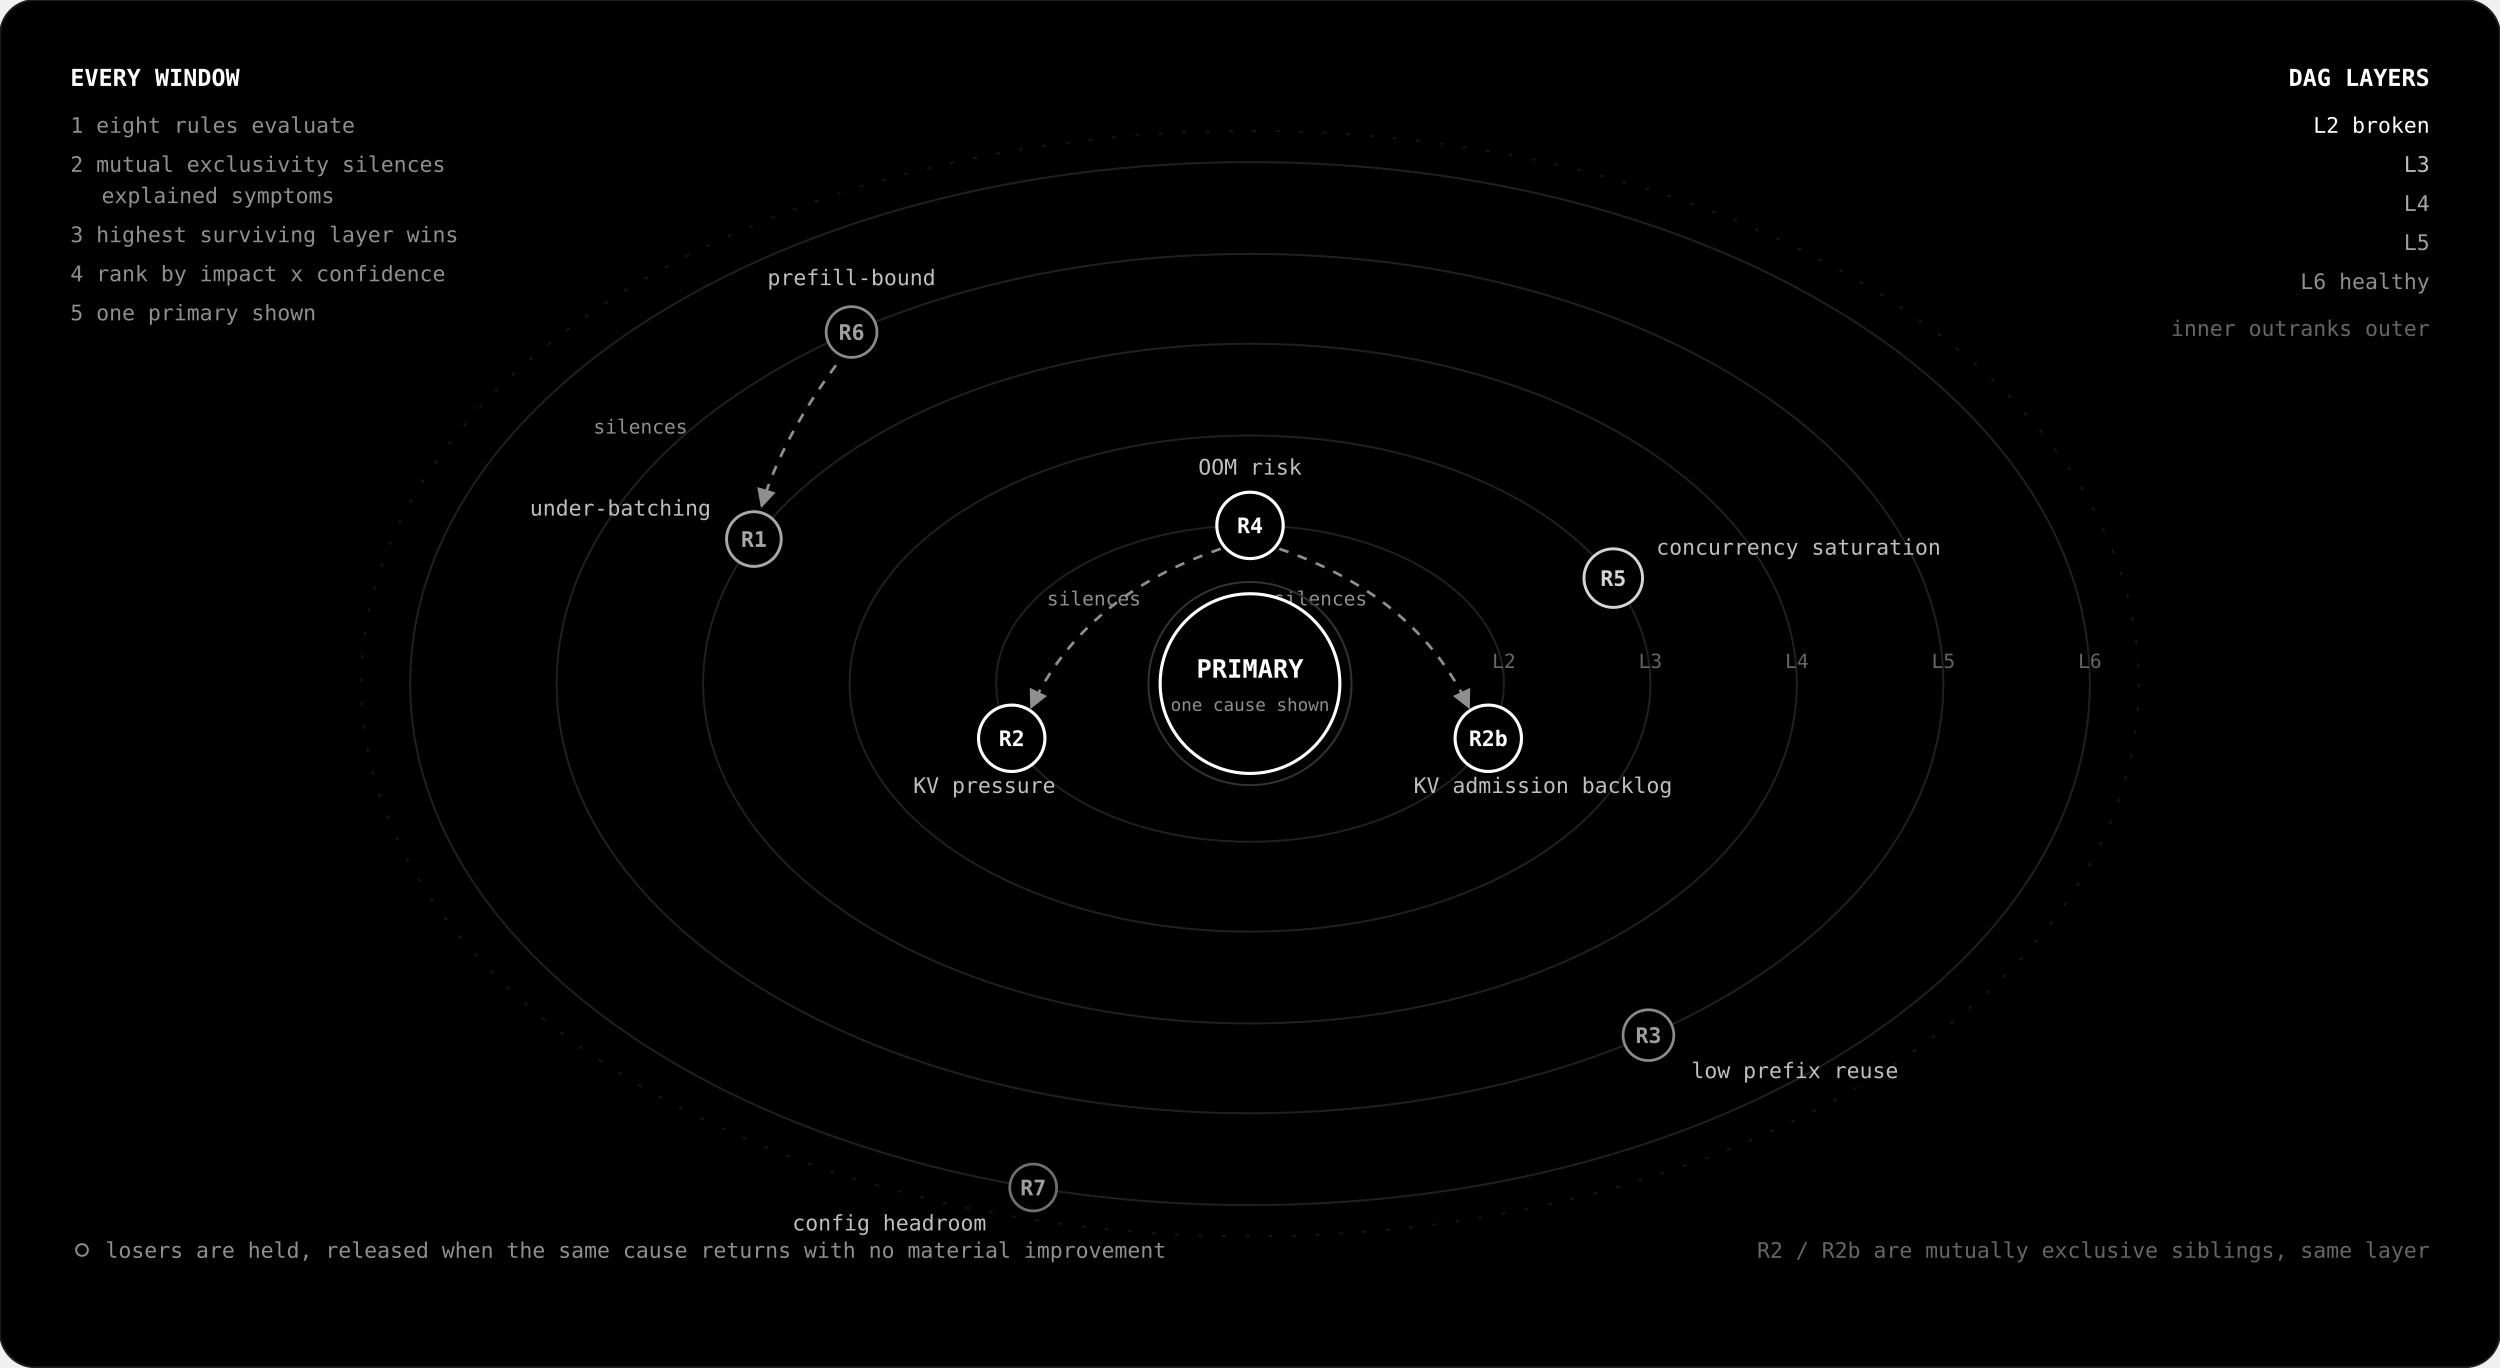
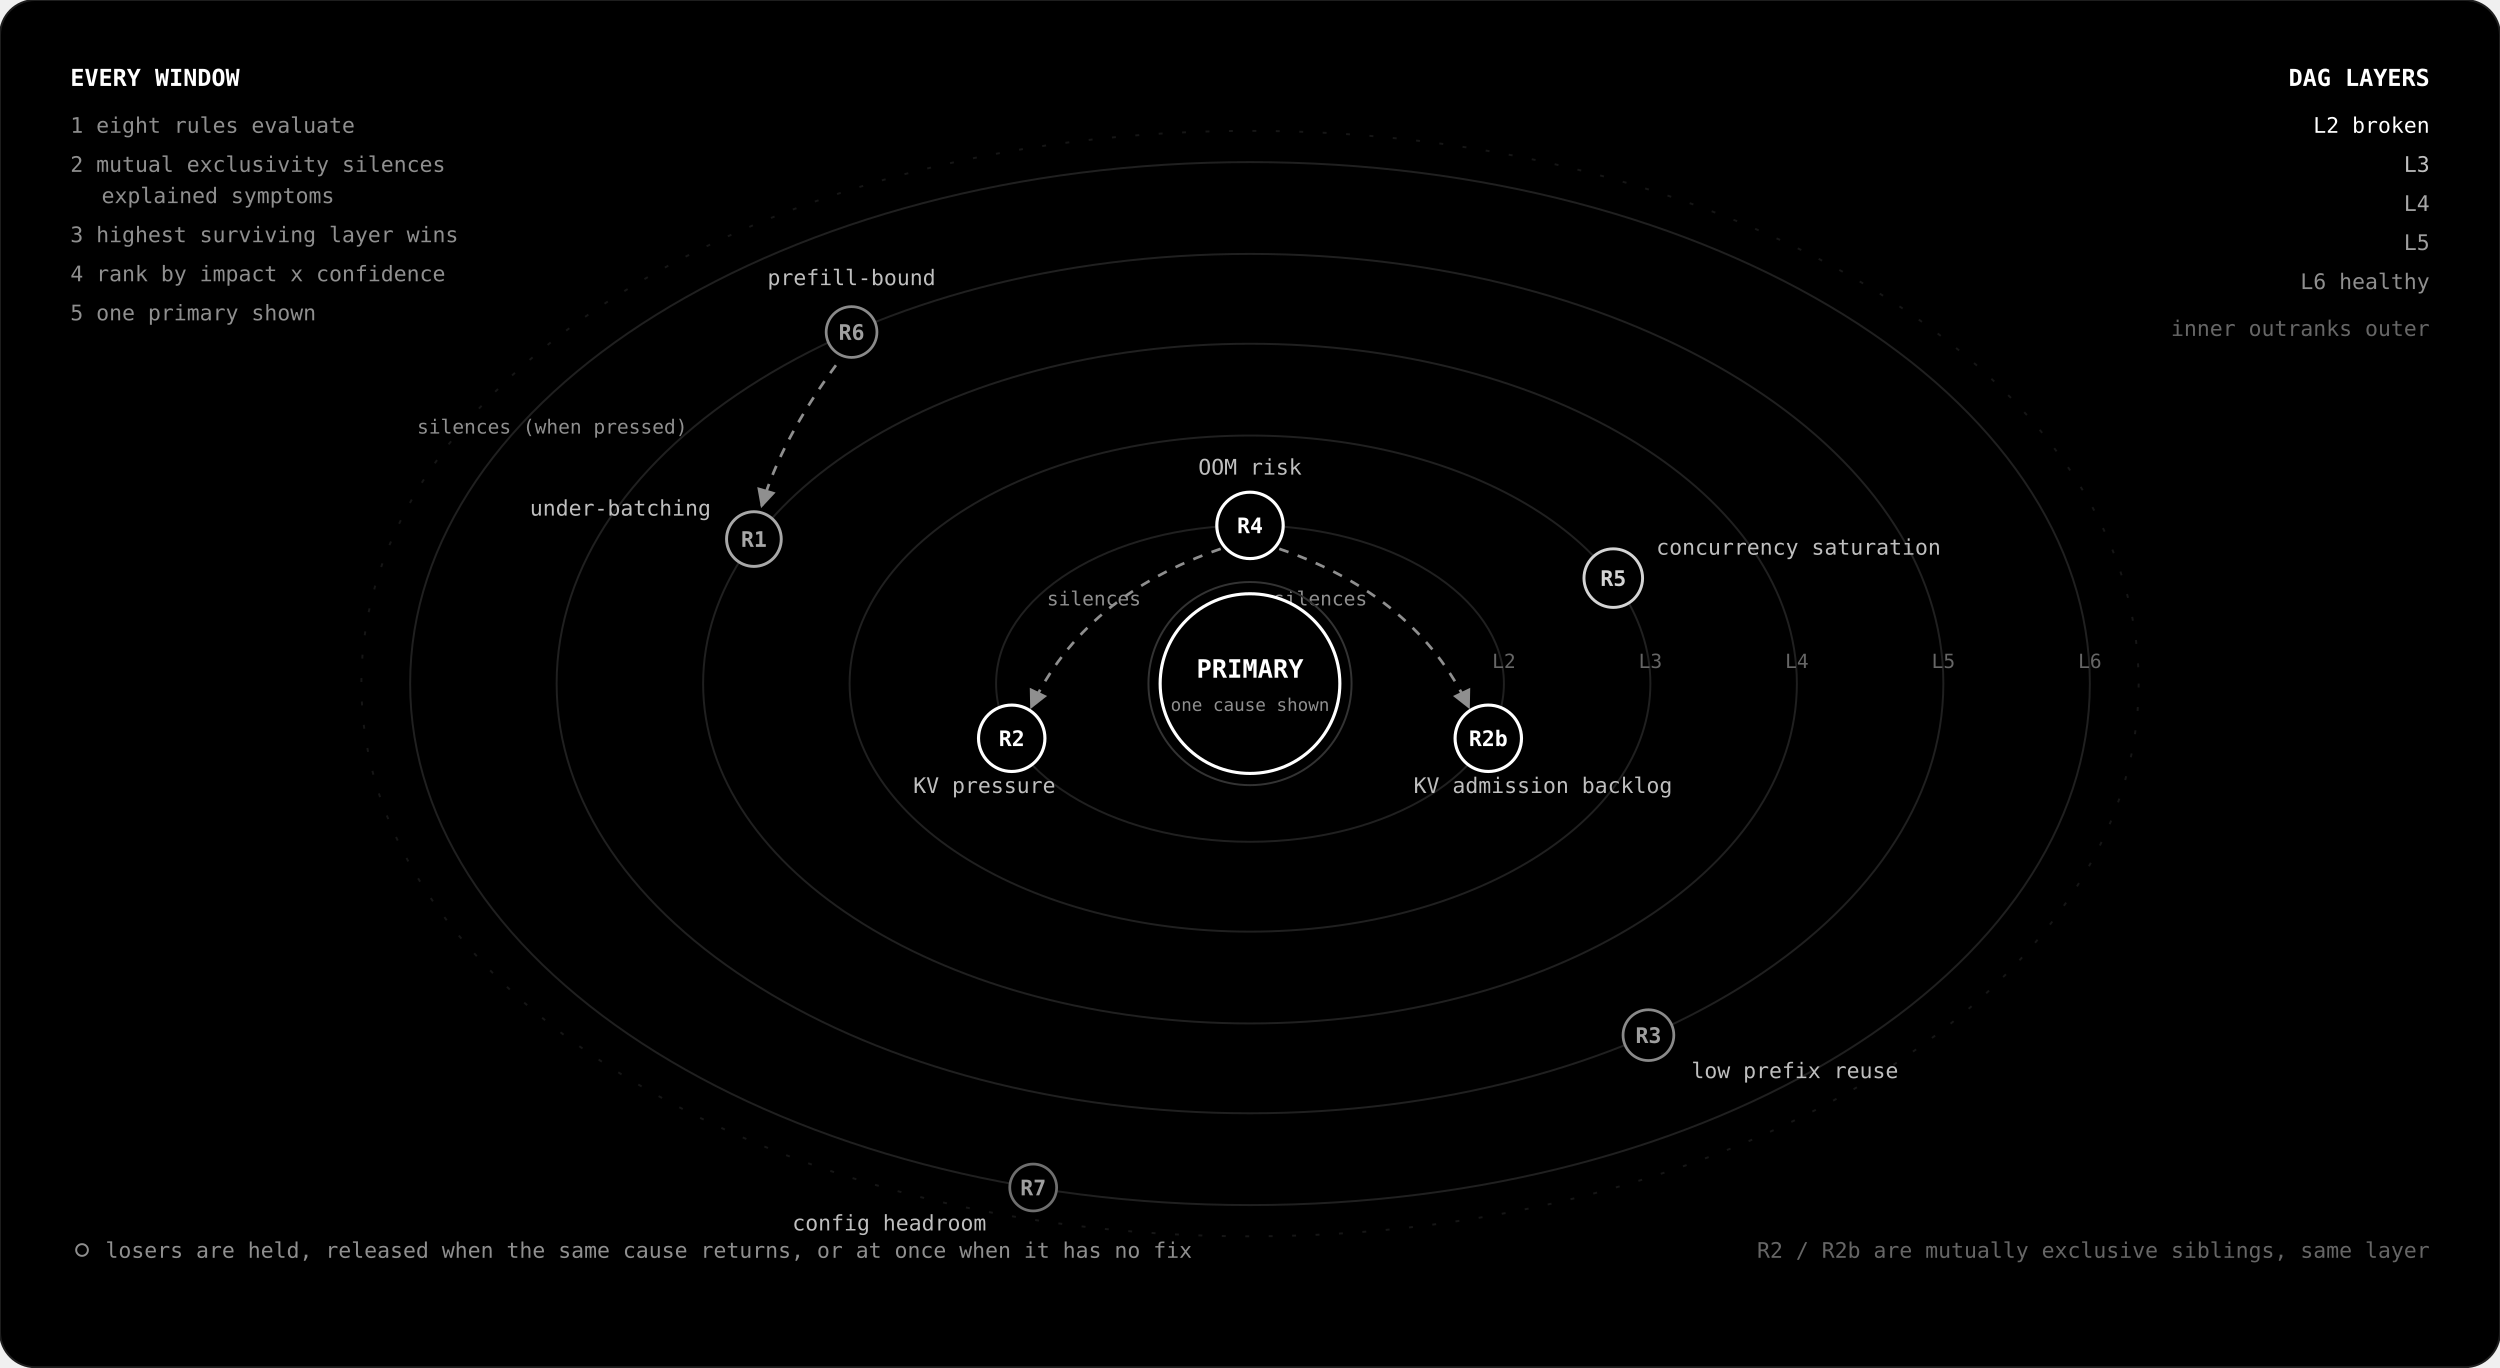
<svg xmlns="http://www.w3.org/2000/svg" viewBox="0 0 1280 700" font-family="ui-monospace, SFMono-Regular, Menlo, Consolas, monospace" role="img" aria-label="Profile's rule engine: eight rules on DAG priority layers L2 to L6, mutual exclusivity suppression edges, ranked by impact times confidence, one primary cause shown, losers held.">
  <style>
    .flow { stroke-dasharray: 5 5; animation: dash 1.4s linear infinite; }
    @keyframes dash { to { stroke-dashoffset: -10; } }
    .spin { animation: spin 90s linear infinite; transform-origin: 640px 350px; }
    @keyframes spin { to { transform: rotate(360deg); } }
  </style>
  <rect x="0" y="0" width="1280" height="700" rx="18" fill="#000000" stroke="#1e1e1e" stroke-width="1" />
  <g fill="none" stroke="#202020" stroke-width="1">
    <ellipse cx="640" cy="350" rx="130" ry="81" />
    <ellipse cx="640" cy="350" rx="205" ry="127" />
    <ellipse cx="640" cy="350" rx="280" ry="174" />
    <ellipse cx="640" cy="350" rx="355" ry="220" />
    <ellipse cx="640" cy="350" rx="430" ry="267" />
  </g>
  <g class="spin">
    <ellipse cx="640" cy="350" rx="455" ry="283" fill="none" stroke="#161616" stroke-width="1" stroke-dasharray="2 10" />
  </g>
  <g font-size="10" fill="#666666" text-anchor="middle">
    <text x="770" y="342">L2</text>
    <text x="845" y="342">L3</text>
    <text x="920" y="342">L4</text>
    <text x="995" y="342">L5</text>
    <text x="1070" y="342">L6</text>
  </g>
  <g fill="#ffffff">
    <circle r="2" opacity="0">
      <animateMotion dur="4s" begin="0s" repeatCount="indefinite" path="M 640 269 L 640 350" />
      <animate attributeName="opacity" values="0;.7;0" dur="4s" begin="0s" repeatCount="indefinite" />
    </circle>
    <circle r="2" opacity="0">
      <animateMotion dur="4s" begin="0.5s" repeatCount="indefinite" path="M 518 378 L 640 350" />
      <animate attributeName="opacity" values="0;.7;0" dur="4s" begin="0.5s" repeatCount="indefinite" />
    </circle>
    <circle r="2" opacity="0">
      <animateMotion dur="4s" begin="1s" repeatCount="indefinite" path="M 762 378 L 640 350" />
      <animate attributeName="opacity" values="0;.7;0" dur="4s" begin="1s" repeatCount="indefinite" />
    </circle>
    <circle r="2" opacity="0">
      <animateMotion dur="4s" begin="1.5s" repeatCount="indefinite" path="M 826 296 L 640 350" />
      <animate attributeName="opacity" values="0;.7;0" dur="4s" begin="1.5s" repeatCount="indefinite" />
    </circle>
    <circle r="2" opacity="0">
      <animateMotion dur="4s" begin="2s" repeatCount="indefinite" path="M 386 276 L 640 350" />
      <animate attributeName="opacity" values="0;.7;0" dur="4s" begin="2s" repeatCount="indefinite" />
    </circle>
    <circle r="2" opacity="0">
      <animateMotion dur="4s" begin="2.5s" repeatCount="indefinite" path="M 436 170 L 640 350" />
      <animate attributeName="opacity" values="0;.7;0" dur="4s" begin="2.5s" repeatCount="indefinite" />
    </circle>
    <circle r="2" opacity="0">
      <animateMotion dur="4s" begin="3s" repeatCount="indefinite" path="M 844 530 L 640 350" />
      <animate attributeName="opacity" values="0;.7;0" dur="4s" begin="3s" repeatCount="indefinite" />
    </circle>
    <circle r="2" opacity="0">
      <animateMotion dur="4s" begin="3.5s" repeatCount="indefinite" path="M 529 608 L 640 350" />
      <animate attributeName="opacity" values="0;.7;0" dur="4s" begin="3.5s" repeatCount="indefinite" />
    </circle>
  </g>
  <defs>
    <marker id="arrow" viewBox="0 0 8 8" refX="7" refY="4" markerWidth="7" markerHeight="7" orient="auto-start-reverse">
      <path d="M 0 0 L 8 4 L 0 8 z" fill="#8f8f8f" />
    </marker>
  </defs>
  <g fill="none" stroke="#8f8f8f" stroke-width="1.4" marker-end="url(#arrow)">
    <path class="flow" d="M 625 281 Q 555 305 528 362" />
    <path class="flow" d="M 655 281 Q 725 305 752 362" />
    <path class="flow" d="M 428 187 Q 400 225 390 259" />
  </g>
  <g font-size="10" fill="#8f8f8f">
    <text x="536" y="310">silences</text>
    <text x="700" y="310" text-anchor="end">silences</text>
-     <text x="352" y="222" text-anchor="end">silences</text>
+     <text x="352" y="222" text-anchor="end">silences (when pressed)</text>
  </g>
  <circle cx="640" cy="350" r="52" fill="none" stroke="#333333" stroke-width="1">
    <animate attributeName="r" values="52;62;52" dur="3s" repeatCount="indefinite" />
    <animate attributeName="opacity" values="0.9;0;0.9" dur="3s" repeatCount="indefinite" />
  </circle>
  <circle cx="640" cy="350" r="46" fill="#000000" stroke="#ffffff" stroke-width="1.6" />
  <text x="640" y="347" font-size="13" font-weight="bold" fill="#ffffff" text-anchor="middle">PRIMARY</text>
  <text x="640" y="364" font-size="9" fill="#8f8f8f" text-anchor="middle">one cause shown</text>
  <g>
    <circle cx="640" cy="269" r="17" fill="#000000" stroke="#ffffff" stroke-width="1.6" />
    <text x="640" y="273" font-size="11" font-weight="bold" fill="#ffffff" text-anchor="middle">R4</text>
    <text x="640" y="243" font-size="11" fill="#bfbfbf" text-anchor="middle">OOM risk</text>
  </g>
  <g>
    <circle cx="518" cy="378" r="17" fill="#000000" stroke="#ffffff" stroke-width="1.6" />
    <text x="518" y="382" font-size="11" font-weight="bold" fill="#ffffff" text-anchor="middle">R2</text>
    <text x="504" y="406" font-size="11" fill="#bfbfbf" text-anchor="middle">KV pressure</text>
  </g>
  <g>
    <circle cx="762" cy="378" r="17" fill="#000000" stroke="#ffffff" stroke-width="1.6" />
    <text x="762" y="382" font-size="11" font-weight="bold" fill="#ffffff" text-anchor="middle">R2b</text>
    <text x="790" y="406" font-size="11" fill="#bfbfbf" text-anchor="middle">KV admission backlog</text>
  </g>
  <g>
    <circle cx="826" cy="296" r="15" fill="#000000" stroke="#d4d4d4" stroke-width="1.5" />
    <text x="826" y="300" font-size="11" font-weight="bold" fill="#d4d4d4" text-anchor="middle">R5</text>
    <text x="848" y="284" font-size="11" fill="#bfbfbf" text-anchor="start">concurrency saturation</text>
  </g>
  <g>
    <circle cx="386" cy="276" r="14" fill="#000000" stroke="#a8a8a8" stroke-width="1.5" />
    <text x="386" y="280" font-size="11" font-weight="bold" fill="#a8a8a8" text-anchor="middle">R1</text>
    <text x="364" y="264" font-size="11" fill="#bfbfbf" text-anchor="end">under-batching</text>
  </g>
  <g>
    <circle cx="436" cy="170" r="13" fill="#000000" stroke="#8a8a8a" stroke-width="1.4" />
    <text x="436" y="174" font-size="11" font-weight="bold" fill="#9f9f9f" text-anchor="middle">R6</text>
    <text x="436" y="146" font-size="11" fill="#bfbfbf" text-anchor="middle">prefill-bound</text>
  </g>
  <g>
    <circle cx="844" cy="530" r="13" fill="#000000" stroke="#8a8a8a" stroke-width="1.4" />
    <text x="844" y="534" font-size="11" font-weight="bold" fill="#9f9f9f" text-anchor="middle">R3</text>
    <text x="866" y="552" font-size="11" fill="#bfbfbf" text-anchor="start">low prefix reuse</text>
  </g>
  <g>
    <circle cx="529" cy="608" r="12" fill="#000000" stroke="#6f6f6f" stroke-width="1.4" />
    <text x="529" y="612" font-size="11" font-weight="bold" fill="#9f9f9f" text-anchor="middle">R7</text>
    <text x="505" y="630" font-size="11" fill="#bfbfbf" text-anchor="end">config headroom</text>
  </g>
  <g font-size="11" fill="#8f8f8f">
    <text x="36" y="44" fill="#ffffff" font-weight="bold" font-size="12">EVERY WINDOW</text>
    <text x="36" y="68">1  eight rules evaluate</text>
    <text x="36" y="88">2  mutual exclusivity silences</text>
    <text x="52" y="104">   explained symptoms</text>
    <text x="36" y="124">3  highest surviving layer wins</text>
    <text x="36" y="144">4  rank by impact x confidence</text>
    <text x="36" y="164">5  one primary shown</text>
  </g>
  <g font-size="11" text-anchor="end">
    <text x="1244" y="44" fill="#ffffff" font-weight="bold" font-size="12">DAG LAYERS</text>
    <text x="1244" y="68" fill="#ffffff">L2  broken</text>
    <text x="1244" y="88" fill="#bfbfbf">L3</text>
    <text x="1244" y="108" fill="#a8a8a8">L4</text>
    <text x="1244" y="128" fill="#9f9f9f">L5</text>
    <text x="1244" y="148" fill="#8f8f8f">L6  healthy</text>
    <text x="1244" y="172" fill="#666666">inner outranks outer</text>
  </g>
  <g font-size="11" fill="#8f8f8f">
    <circle cx="42" cy="640" r="3" fill="none" stroke="#8f8f8f" stroke-width="1" />
-     <text x="54" y="644">losers are held, released when the same cause returns with no material improvement</text>
+     <text x="54" y="644">losers are held, released when the same cause returns, or at once when it has no fix</text>
  </g>
  <g font-size="11" fill="#666666" text-anchor="end">
    <text x="1244" y="644">R2 / R2b are mutually exclusive siblings, same layer</text>
  </g>
</svg>
